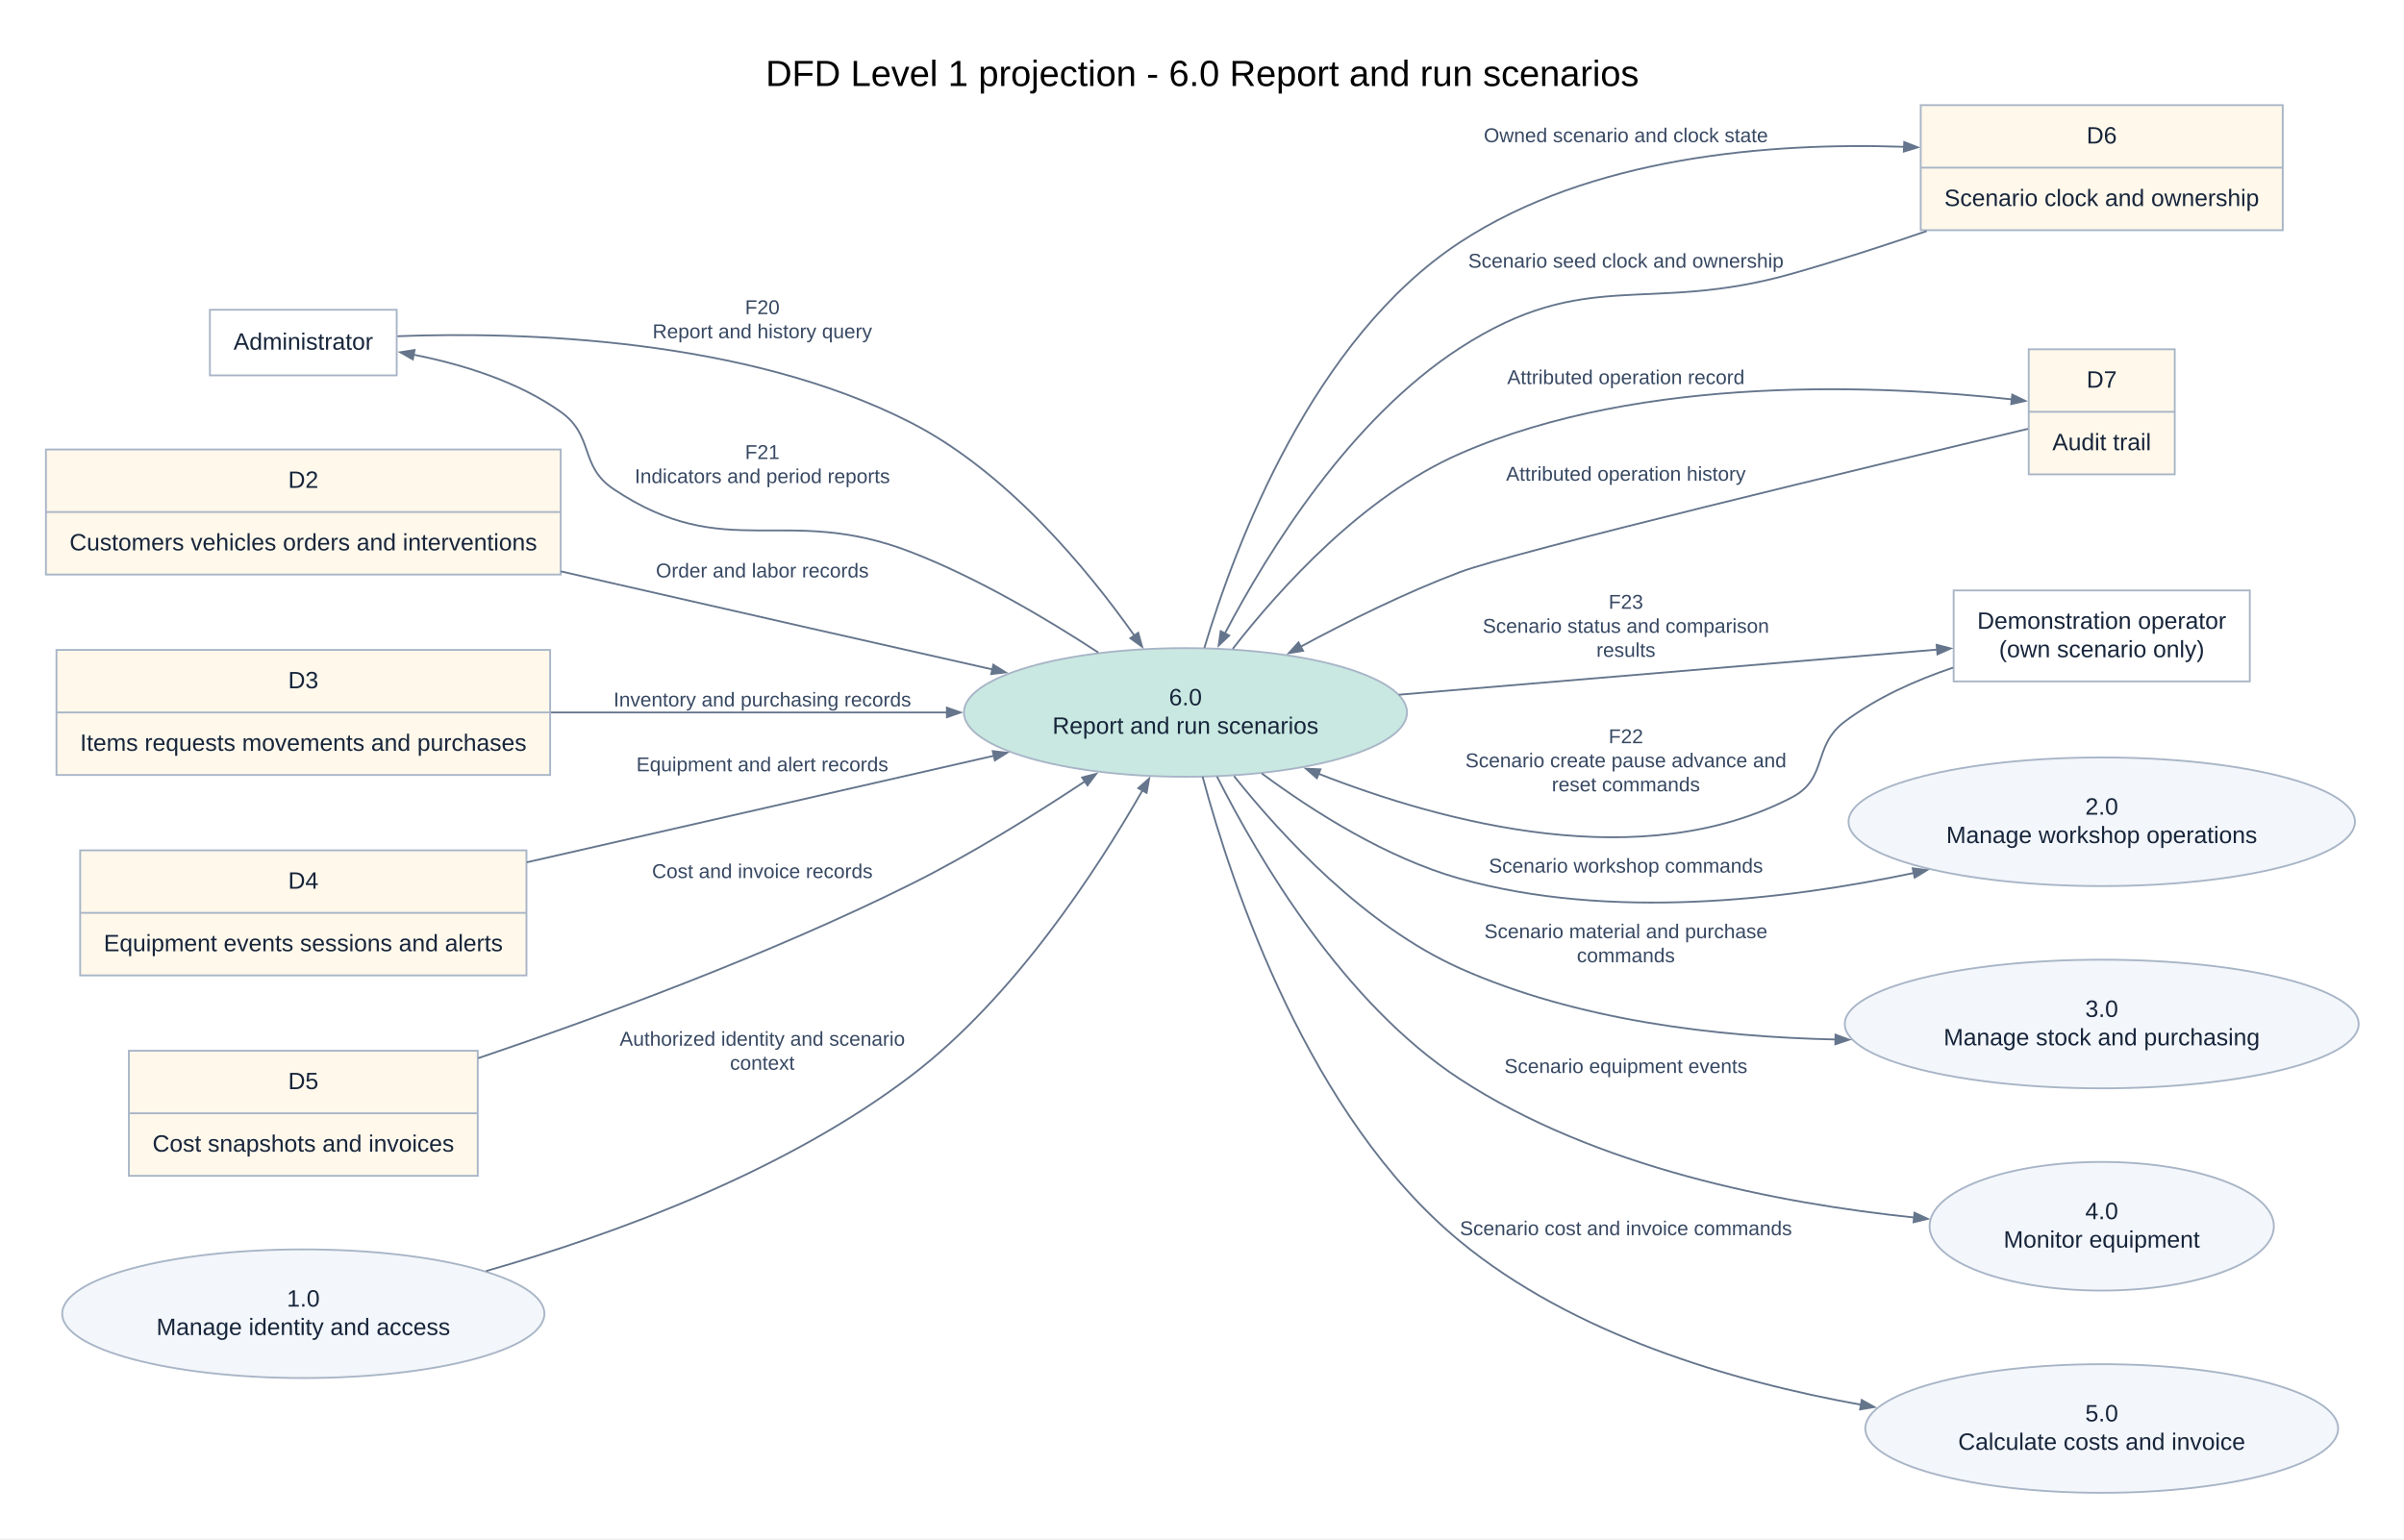
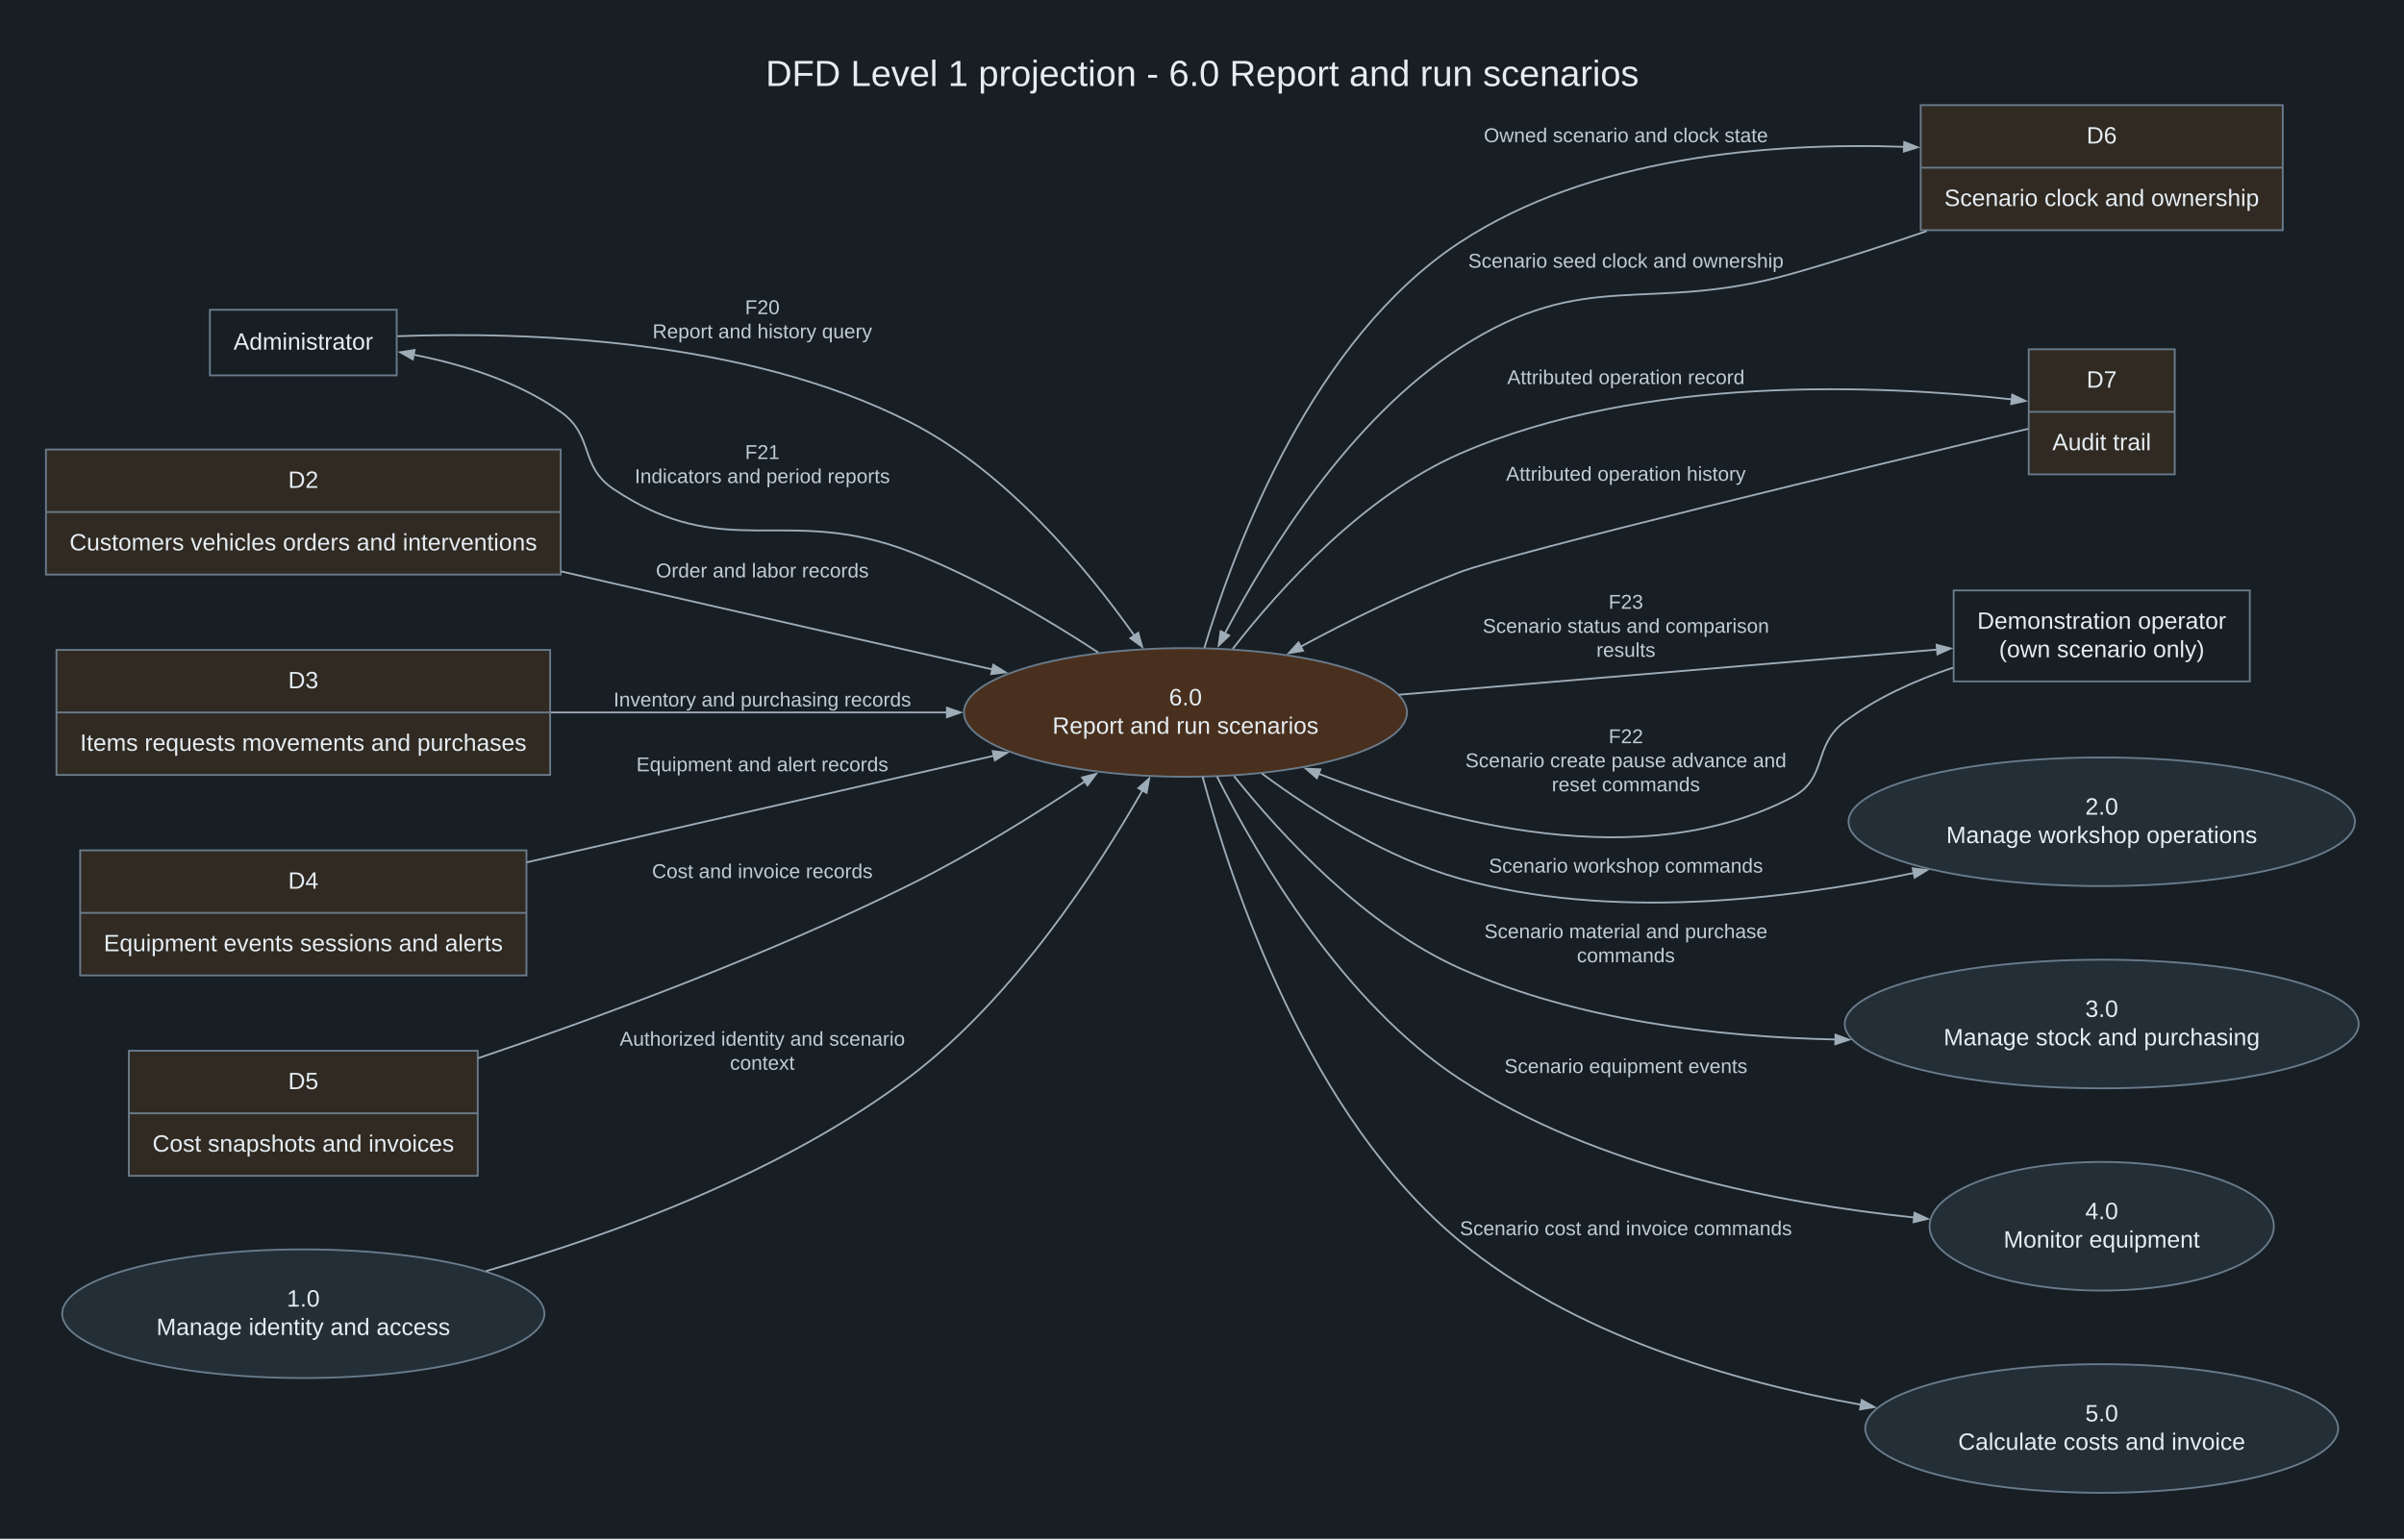
<svg xmlns="http://www.w3.org/2000/svg" width="1319pt" height="845pt" viewBox="0.00 0.00 1319.00 845.00">
  <g id="graph0" class="graph" transform="scale(1 1) rotate(0) translate(25.2 819.32)">
-     <polygon fill="#ffffff" stroke="none" points="-25.2,25.2 -25.2,-819.32 1294.12,-819.32 1294.12,25.2 -25.2,25.2" />
-     <text xml:space="preserve" text-anchor="middle" x="634.46" y="-772.12" font-family="Arial" font-size="20.00">DFD Level 1 projection - 6.0 Report and run scenarios</text>
+     <polygon fill="#171e24" stroke="none" points="-25.2,25.2 -25.2,-819.32 1294.12,-819.32 1294.12,25.2 -25.2,25.2" />
+     <text xml:space="preserve" text-anchor="middle" x="634.46" y="-772.12" font-family="Arial" font-size="20.00" fill="#e5edf3">DFD Level 1 projection - 6.0 Report and run scenarios</text>
    <g id="node1" class="node">
-       <polygon fill="#ffffff" stroke="#a8b5c7" points="192.46,-649.3 89.97,-649.3 89.97,-613.3 192.46,-613.3 192.46,-649.3" />
-       <text xml:space="preserve" text-anchor="middle" x="141.21" y="-627.4" font-family="Arial" font-size="13.00" fill="#17253b">Administrator</text>
+       <polygon fill="#171e24" stroke="#697b8b" points="192.46,-649.3 89.97,-649.3 89.97,-613.3 192.46,-613.3 192.46,-649.3" />
+       <text xml:space="preserve" text-anchor="middle" x="141.21" y="-627.4" font-family="Arial" font-size="13.00" fill="#e5edf3">Administrator</text>
    </g>
    <g id="node14" class="node">
-       <ellipse fill="#c9e8e1" stroke="#a8b5c7" cx="625.23" cy="-428.3" rx="121.55" ry="35.3" />
-       <text xml:space="preserve" text-anchor="middle" x="625.23" y="-432.2" font-family="Arial" font-size="13.00" fill="#17253b">6.0</text>
-       <text xml:space="preserve" text-anchor="middle" x="625.23" y="-416.6" font-family="Arial" font-size="13.00" fill="#17253b">Report and run scenarios</text>
+       <ellipse fill="#49301e" stroke="#697b8b" cx="625.23" cy="-428.3" rx="121.55" ry="35.3" />
+       <text xml:space="preserve" text-anchor="middle" x="625.23" y="-432.2" font-family="Arial" font-size="13.00" fill="#e5edf3">6.0</text>
+       <text xml:space="preserve" text-anchor="middle" x="625.23" y="-416.6" font-family="Arial" font-size="13.00" fill="#e5edf3">Report and run scenarios</text>
    </g>
    <g id="edge1" class="edge">
-       <path fill="none" stroke="#65758c" d="M192.9,-634.8C260.9,-637.31 383.63,-633.99 474.69,-587.3 527.01,-560.47 570.84,-507.76 597.26,-470.39" />
-       <polygon fill="#65758c" stroke="#65758c" points="599.31,-472.03 601.44,-464.38 595,-469.03 599.31,-472.03" />
-       <text xml:space="preserve" text-anchor="middle" x="393.06" y="-646.89" font-family="Arial" font-size="11.00" fill="#374862">F20</text>
-       <text xml:space="preserve" text-anchor="middle" x="393.06" y="-633.69" font-family="Arial" font-size="11.00" fill="#374862">Report and history query</text>
+       <path fill="none" stroke="#9eacb7" d="M192.9,-634.8C260.9,-637.31 383.63,-633.99 474.69,-587.3 527.01,-560.47 570.84,-507.76 597.26,-470.39" />
+       <polygon fill="#9eacb7" stroke="#9eacb7" points="599.31,-472.03 601.44,-464.38 595,-469.03 599.31,-472.03" />
+       <text xml:space="preserve" text-anchor="middle" x="393.06" y="-646.89" font-family="Arial" font-size="11.00" fill="#c0ccd6">F20</text>
+       <text xml:space="preserve" text-anchor="middle" x="393.06" y="-633.69" font-family="Arial" font-size="11.00" fill="#c0ccd6">Report and history query</text>
    </g>
    <g id="node2" class="node">
-       <polygon fill="#fff8eb" stroke="#a8b5c7" points="0,-503.98 0,-572.62 282.43,-572.62 282.43,-503.98 0,-503.98" />
-       <text xml:space="preserve" text-anchor="middle" x="141.21" y="-551.56" font-family="Arial" font-size="13.00" fill="#17253b">D2</text>
-       <polyline fill="none" stroke="#a8b5c7" points="0,-538.3 282.43,-538.3" />
-       <text xml:space="preserve" text-anchor="middle" x="141.21" y="-517.24" font-family="Arial" font-size="13.00" fill="#17253b">Customers vehicles orders and interventions</text>
+       <polygon fill="#302a22" stroke="#697b8b" points="0,-503.98 0,-572.62 282.43,-572.62 282.43,-503.98 0,-503.98" />
+       <text xml:space="preserve" text-anchor="middle" x="141.21" y="-551.56" font-family="Arial" font-size="13.00" fill="#e5edf3">D2</text>
+       <polyline fill="none" stroke="#697b8b" points="0,-538.3 282.43,-538.3" />
+       <text xml:space="preserve" text-anchor="middle" x="141.21" y="-517.24" font-family="Arial" font-size="13.00" fill="#e5edf3">Customers vehicles orders and interventions</text>
    </g>
    <g id="edge6" class="edge">
-       <path fill="none" stroke="#65758c" d="M282.55,-505.73C292.32,-503.48 302.02,-501.25 311.43,-499.1 380.76,-483.22 458.79,-465.56 519.57,-451.85" />
-       <polygon fill="#65758c" stroke="#65758c" points="519.81,-454.49 526.55,-450.28 518.66,-449.36 519.81,-454.49" />
-       <text xml:space="preserve" text-anchor="middle" x="393.06" y="-502.4" font-family="Arial" font-size="11.00" fill="#374862">Order and labor records</text>
+       <path fill="none" stroke="#9eacb7" d="M282.55,-505.73C292.32,-503.48 302.02,-501.25 311.43,-499.1 380.76,-483.22 458.79,-465.56 519.57,-451.85" />
+       <polygon fill="#9eacb7" stroke="#9eacb7" points="519.81,-454.49 526.55,-450.28 518.66,-449.36 519.81,-454.49" />
+       <text xml:space="preserve" text-anchor="middle" x="393.06" y="-502.4" font-family="Arial" font-size="11.00" fill="#c0ccd6">Order and labor records</text>
    </g>
    <g id="node3" class="node">
-       <polygon fill="#fff8eb" stroke="#a8b5c7" points="5.78,-393.98 5.78,-462.62 276.65,-462.62 276.65,-393.98 5.78,-393.98" />
-       <text xml:space="preserve" text-anchor="middle" x="141.21" y="-441.56" font-family="Arial" font-size="13.00" fill="#17253b">D3</text>
-       <polyline fill="none" stroke="#a8b5c7" points="5.78,-428.3 276.65,-428.3" />
-       <text xml:space="preserve" text-anchor="middle" x="141.21" y="-407.24" font-family="Arial" font-size="13.00" fill="#17253b">Items requests movements and purchases</text>
+       <polygon fill="#302a22" stroke="#697b8b" points="5.78,-393.98 5.78,-462.62 276.65,-462.62 276.65,-393.98 5.78,-393.98" />
+       <text xml:space="preserve" text-anchor="middle" x="141.21" y="-441.56" font-family="Arial" font-size="13.00" fill="#e5edf3">D3</text>
+       <polyline fill="none" stroke="#697b8b" points="5.78,-428.3 276.65,-428.3" />
+       <text xml:space="preserve" text-anchor="middle" x="141.21" y="-407.24" font-family="Arial" font-size="13.00" fill="#e5edf3">Items requests movements and purchases</text>
    </g>
    <g id="edge7" class="edge">
-       <path fill="none" stroke="#65758c" d="M277.12,-428.3C345.09,-428.3 427.13,-428.3 494.38,-428.3" />
-       <polygon fill="#65758c" stroke="#65758c" points="494.33,-430.92 501.83,-428.3 494.33,-425.67 494.33,-430.92" />
-       <text xml:space="preserve" text-anchor="middle" x="393.06" y="-431.6" font-family="Arial" font-size="11.00" fill="#374862">Inventory and purchasing records</text>
+       <path fill="none" stroke="#9eacb7" d="M277.12,-428.3C345.09,-428.3 427.13,-428.3 494.38,-428.3" />
+       <polygon fill="#9eacb7" stroke="#9eacb7" points="494.33,-430.92 501.83,-428.3 494.33,-425.67 494.33,-430.92" />
+       <text xml:space="preserve" text-anchor="middle" x="393.06" y="-431.6" font-family="Arial" font-size="11.00" fill="#c0ccd6">Inventory and purchasing records</text>
    </g>
    <g id="node4" class="node">
-       <polygon fill="#fff8eb" stroke="#a8b5c7" points="18.78,-283.98 18.78,-352.62 263.65,-352.62 263.65,-283.98 18.78,-283.98" />
-       <text xml:space="preserve" text-anchor="middle" x="141.21" y="-331.56" font-family="Arial" font-size="13.00" fill="#17253b">D4</text>
-       <polyline fill="none" stroke="#a8b5c7" points="18.78,-318.3 263.65,-318.3" />
-       <text xml:space="preserve" text-anchor="middle" x="141.21" y="-297.24" font-family="Arial" font-size="13.00" fill="#17253b">Equipment events sessions and alerts</text>
+       <polygon fill="#302a22" stroke="#697b8b" points="18.78,-283.98 18.78,-352.62 263.65,-352.62 263.65,-283.98 18.78,-283.98" />
+       <text xml:space="preserve" text-anchor="middle" x="141.21" y="-331.56" font-family="Arial" font-size="13.00" fill="#e5edf3">D4</text>
+       <polyline fill="none" stroke="#697b8b" points="18.78,-318.3 263.65,-318.3" />
+       <text xml:space="preserve" text-anchor="middle" x="141.21" y="-297.24" font-family="Arial" font-size="13.00" fill="#e5edf3">Equipment events sessions and alerts</text>
    </g>
    <g id="edge8" class="edge">
-       <path fill="none" stroke="#65758c" d="M263.85,-346.06C342.93,-364.1 444.97,-387.39 520.27,-404.57" />
-       <polygon fill="#65758c" stroke="#65758c" points="519.48,-407.09 527.37,-406.19 520.65,-401.97 519.48,-407.09" />
-       <text xml:space="preserve" text-anchor="middle" x="393.06" y="-396.02" font-family="Arial" font-size="11.00" fill="#374862">Equipment and alert records</text>
+       <path fill="none" stroke="#9eacb7" d="M263.85,-346.06C342.93,-364.1 444.97,-387.39 520.27,-404.57" />
+       <polygon fill="#9eacb7" stroke="#9eacb7" points="519.48,-407.09 527.37,-406.19 520.65,-401.97 519.48,-407.09" />
+       <text xml:space="preserve" text-anchor="middle" x="393.06" y="-396.02" font-family="Arial" font-size="11.00" fill="#c0ccd6">Equipment and alert records</text>
    </g>
    <g id="node5" class="node">
-       <polygon fill="#fff8eb" stroke="#a8b5c7" points="45.51,-173.98 45.51,-242.62 236.92,-242.62 236.92,-173.98 45.51,-173.98" />
-       <text xml:space="preserve" text-anchor="middle" x="141.21" y="-221.56" font-family="Arial" font-size="13.00" fill="#17253b">D5</text>
-       <polyline fill="none" stroke="#a8b5c7" points="45.51,-208.3 236.92,-208.3" />
-       <text xml:space="preserve" text-anchor="middle" x="141.21" y="-187.24" font-family="Arial" font-size="13.00" fill="#17253b">Cost snapshots and invoices</text>
+       <polygon fill="#302a22" stroke="#697b8b" points="45.51,-173.98 45.51,-242.62 236.92,-242.62 236.92,-173.98 45.51,-173.98" />
+       <text xml:space="preserve" text-anchor="middle" x="141.21" y="-221.56" font-family="Arial" font-size="13.00" fill="#e5edf3">D5</text>
+       <polyline fill="none" stroke="#697b8b" points="45.51,-208.3 236.92,-208.3" />
+       <text xml:space="preserve" text-anchor="middle" x="141.21" y="-187.24" font-family="Arial" font-size="13.00" fill="#e5edf3">Cost snapshots and invoices</text>
    </g>
    <g id="edge9" class="edge">
-       <path fill="none" stroke="#65758c" d="M237.14,-238.54C304.83,-261.46 397.2,-295.52 474.69,-334.1 507.59,-350.48 542.45,-372.16 570.23,-390.59" />
-       <polygon fill="#65758c" stroke="#65758c" points="568.54,-392.62 576.24,-394.6 571.46,-388.26 568.54,-392.62" />
-       <text xml:space="preserve" text-anchor="middle" x="393.06" y="-337.4" font-family="Arial" font-size="11.00" fill="#374862">Cost and invoice records</text>
+       <path fill="none" stroke="#9eacb7" d="M237.14,-238.54C304.83,-261.46 397.2,-295.52 474.69,-334.1 507.59,-350.48 542.45,-372.16 570.23,-390.59" />
+       <polygon fill="#9eacb7" stroke="#9eacb7" points="568.54,-392.62 576.24,-394.6 571.46,-388.26 568.54,-392.62" />
+       <text xml:space="preserve" text-anchor="middle" x="393.06" y="-337.4" font-family="Arial" font-size="11.00" fill="#c0ccd6">Cost and invoice records</text>
    </g>
    <g id="node6" class="node">
-       <polygon fill="#fff8eb" stroke="#a8b5c7" points="1028.64,-692.98 1028.64,-761.62 1227.27,-761.62 1227.27,-692.98 1028.64,-692.98" />
-       <text xml:space="preserve" text-anchor="middle" x="1127.95" y="-740.56" font-family="Arial" font-size="13.00" fill="#17253b">D6</text>
-       <polyline fill="none" stroke="#a8b5c7" points="1028.64,-727.3 1227.27,-727.3" />
-       <text xml:space="preserve" text-anchor="middle" x="1127.95" y="-706.24" font-family="Arial" font-size="13.00" fill="#17253b">Scenario clock and ownership</text>
+       <polygon fill="#302a22" stroke="#697b8b" points="1028.64,-692.98 1028.64,-761.62 1227.27,-761.62 1227.27,-692.98 1028.64,-692.98" />
+       <text xml:space="preserve" text-anchor="middle" x="1127.95" y="-740.56" font-family="Arial" font-size="13.00" fill="#e5edf3">D6</text>
+       <polyline fill="none" stroke="#697b8b" points="1028.64,-727.3 1227.27,-727.3" />
+       <text xml:space="preserve" text-anchor="middle" x="1127.95" y="-706.24" font-family="Arial" font-size="13.00" fill="#e5edf3">Scenario clock and ownership</text>
    </g>
    <g id="edge12" class="edge">
-       <path fill="none" stroke="#65758c" d="M1031.92,-692.49C1007.96,-684.29 982.16,-675.95 957.98,-669.1 878.14,-646.48 845.44,-673.4 775.78,-628.3 715.74,-589.43 670.99,-517.61 646.74,-471.45" />
-       <polygon fill="#65758c" stroke="#65758c" points="649.21,-470.51 643.44,-465.05 644.55,-472.92 649.21,-470.51" />
-       <text xml:space="preserve" text-anchor="middle" x="866.88" y="-672.4" font-family="Arial" font-size="11.00" fill="#374862">Scenario seed clock and ownership</text>
+       <path fill="none" stroke="#9eacb7" d="M1031.92,-692.49C1007.96,-684.29 982.16,-675.95 957.98,-669.1 878.14,-646.48 845.44,-673.4 775.78,-628.3 715.74,-589.43 670.99,-517.61 646.74,-471.45" />
+       <polygon fill="#9eacb7" stroke="#9eacb7" points="649.21,-470.51 643.44,-465.05 644.55,-472.92 649.21,-470.51" />
+       <text xml:space="preserve" text-anchor="middle" x="866.88" y="-672.4" font-family="Arial" font-size="11.00" fill="#c0ccd6">Scenario seed clock and ownership</text>
    </g>
    <g id="node7" class="node">
-       <polygon fill="#fff8eb" stroke="#a8b5c7" points="1087.9,-558.98 1087.9,-627.62 1168.01,-627.62 1168.01,-558.98 1087.9,-558.98" />
-       <text xml:space="preserve" text-anchor="middle" x="1127.95" y="-606.56" font-family="Arial" font-size="13.00" fill="#17253b">D7</text>
-       <polyline fill="none" stroke="#a8b5c7" points="1087.9,-593.3 1168.01,-593.3" />
-       <text xml:space="preserve" text-anchor="middle" x="1127.95" y="-572.24" font-family="Arial" font-size="13.00" fill="#17253b">Audit trail</text>
+       <polygon fill="#302a22" stroke="#697b8b" points="1087.9,-558.98 1087.9,-627.62 1168.01,-627.62 1168.01,-558.98 1087.9,-558.98" />
+       <text xml:space="preserve" text-anchor="middle" x="1127.95" y="-606.56" font-family="Arial" font-size="13.00" fill="#e5edf3">D7</text>
+       <polyline fill="none" stroke="#697b8b" points="1087.9,-593.3 1168.01,-593.3" />
+       <text xml:space="preserve" text-anchor="middle" x="1127.95" y="-572.24" font-family="Arial" font-size="13.00" fill="#e5edf3">Audit trail</text>
    </g>
    <g id="edge10" class="edge">
-       <path fill="none" stroke="#65758c" d="M1087.47,-583.95C1002,-563.62 805.11,-516.36 775.78,-505.3 746.06,-494.09 714.6,-478.51 688.24,-464.29" />
-       <polygon fill="#65758c" stroke="#65758c" points="689.76,-462.13 681.92,-460.85 687.25,-466.74 689.76,-462.13" />
-       <text xml:space="preserve" text-anchor="middle" x="866.88" y="-555.49" font-family="Arial" font-size="11.00" fill="#374862">Attributed operation history</text>
+       <path fill="none" stroke="#9eacb7" d="M1087.47,-583.95C1002,-563.62 805.11,-516.36 775.78,-505.3 746.06,-494.09 714.6,-478.51 688.24,-464.29" />
+       <polygon fill="#9eacb7" stroke="#9eacb7" points="689.76,-462.13 681.92,-460.85 687.25,-466.74 689.76,-462.13" />
+       <text xml:space="preserve" text-anchor="middle" x="866.88" y="-555.49" font-family="Arial" font-size="11.00" fill="#c0ccd6">Attributed operation history</text>
    </g>
    <g id="node8" class="node">
-       <polygon fill="#ffffff" stroke="#a8b5c7" points="1209.2,-495.26 1046.71,-495.26 1046.71,-445.34 1209.2,-445.34 1209.2,-495.26" />
-       <text xml:space="preserve" text-anchor="middle" x="1127.95" y="-474.2" font-family="Arial" font-size="13.00" fill="#17253b">Demonstration operator</text>
-       <text xml:space="preserve" text-anchor="middle" x="1127.95" y="-458.6" font-family="Arial" font-size="13.00" fill="#17253b">(own scenario only)</text>
+       <polygon fill="#171e24" stroke="#697b8b" points="1209.2,-495.26 1046.71,-495.26 1046.71,-445.34 1209.2,-445.34 1209.2,-495.26" />
+       <text xml:space="preserve" text-anchor="middle" x="1127.95" y="-474.2" font-family="Arial" font-size="13.00" fill="#e5edf3">Demonstration operator</text>
+       <text xml:space="preserve" text-anchor="middle" x="1127.95" y="-458.6" font-family="Arial" font-size="13.00" fill="#e5edf3">(own scenario only)</text>
    </g>
    <g id="edge3" class="edge">
-       <path fill="none" stroke="#65758c" d="M1046.37,-452.89C1025.71,-445.93 1004.42,-436.36 986.98,-423.3 968.94,-409.79 977.96,-392.13 957.98,-381.7 876.06,-338.95 768.05,-367.21 697.88,-394.81" />
-       <polygon fill="#65758c" stroke="#65758c" points="697.33,-392.2 691.34,-397.43 699.28,-397.07 697.33,-392.2" />
-       <text xml:space="preserve" text-anchor="middle" x="866.88" y="-411.4" font-family="Arial" font-size="11.00" fill="#374862">F22</text>
-       <text xml:space="preserve" text-anchor="middle" x="866.88" y="-398.2" font-family="Arial" font-size="11.00" fill="#374862">Scenario create pause advance and</text>
-       <text xml:space="preserve" text-anchor="middle" x="866.88" y="-385" font-family="Arial" font-size="11.00" fill="#374862">reset commands</text>
+       <path fill="none" stroke="#9eacb7" d="M1046.37,-452.89C1025.71,-445.93 1004.42,-436.36 986.98,-423.3 968.94,-409.79 977.96,-392.13 957.98,-381.7 876.06,-338.95 768.05,-367.21 697.88,-394.81" />
+       <polygon fill="#9eacb7" stroke="#9eacb7" points="697.33,-392.2 691.34,-397.43 699.28,-397.07 697.33,-392.2" />
+       <text xml:space="preserve" text-anchor="middle" x="866.88" y="-411.4" font-family="Arial" font-size="11.00" fill="#c0ccd6">F22</text>
+       <text xml:space="preserve" text-anchor="middle" x="866.88" y="-398.2" font-family="Arial" font-size="11.00" fill="#c0ccd6">Scenario create pause advance and</text>
+       <text xml:space="preserve" text-anchor="middle" x="866.88" y="-385" font-family="Arial" font-size="11.00" fill="#c0ccd6">reset commands</text>
    </g>
    <g id="node9" class="node">
-       <ellipse fill="#f3f6fa" stroke="#a8b5c7" cx="141.21" cy="-98.3" rx="132.28" ry="35.3" />
-       <text xml:space="preserve" text-anchor="middle" x="141.21" y="-102.2" font-family="Arial" font-size="13.00" fill="#17253b">1.0</text>
-       <text xml:space="preserve" text-anchor="middle" x="141.21" y="-86.6" font-family="Arial" font-size="13.00" fill="#17253b">Manage identity and access</text>
+       <ellipse fill="#232e37" stroke="#697b8b" cx="141.21" cy="-98.3" rx="132.28" ry="35.3" />
+       <text xml:space="preserve" text-anchor="middle" x="141.21" y="-102.2" font-family="Arial" font-size="13.00" fill="#e5edf3">1.0</text>
+       <text xml:space="preserve" text-anchor="middle" x="141.21" y="-86.6" font-family="Arial" font-size="13.00" fill="#e5edf3">Manage identity and access</text>
    </g>
    <g id="edge5" class="edge">
-       <path fill="none" stroke="#65758c" d="M241.48,-121.71C311.67,-141.8 405.25,-176.01 474.69,-228.9 530.87,-271.69 576.19,-340.96 601.67,-385.56" />
-       <polygon fill="#65758c" stroke="#65758c" points="599.33,-386.75 605.3,-392 603.91,-384.17 599.33,-386.75" />
-       <text xml:space="preserve" text-anchor="middle" x="393.06" y="-245.4" font-family="Arial" font-size="11.00" fill="#374862">Authorized identity and scenario</text>
-       <text xml:space="preserve" text-anchor="middle" x="393.06" y="-232.2" font-family="Arial" font-size="11.00" fill="#374862">context</text>
+       <path fill="none" stroke="#9eacb7" d="M241.48,-121.71C311.67,-141.8 405.25,-176.01 474.69,-228.9 530.87,-271.69 576.19,-340.96 601.67,-385.56" />
+       <polygon fill="#9eacb7" stroke="#9eacb7" points="599.33,-386.75 605.3,-392 603.91,-384.17 599.33,-386.75" />
+       <text xml:space="preserve" text-anchor="middle" x="393.06" y="-245.4" font-family="Arial" font-size="11.00" fill="#c0ccd6">Authorized identity and scenario</text>
+       <text xml:space="preserve" text-anchor="middle" x="393.06" y="-232.2" font-family="Arial" font-size="11.00" fill="#c0ccd6">context</text>
    </g>
    <g id="node10" class="node">
-       <ellipse fill="#f3f6fa" stroke="#a8b5c7" cx="1127.95" cy="-368.3" rx="138.92" ry="35.3" />
-       <text xml:space="preserve" text-anchor="middle" x="1127.95" y="-372.2" font-family="Arial" font-size="13.00" fill="#17253b">2.0</text>
-       <text xml:space="preserve" text-anchor="middle" x="1127.95" y="-356.6" font-family="Arial" font-size="13.00" fill="#17253b">Manage workshop operations</text>
+       <ellipse fill="#232e37" stroke="#697b8b" cx="1127.95" cy="-368.3" rx="138.92" ry="35.3" />
+       <text xml:space="preserve" text-anchor="middle" x="1127.95" y="-372.2" font-family="Arial" font-size="13.00" fill="#e5edf3">2.0</text>
+       <text xml:space="preserve" text-anchor="middle" x="1127.95" y="-356.6" font-family="Arial" font-size="13.00" fill="#e5edf3">Manage workshop operations</text>
    </g>
    <g id="node11" class="node">
-       <ellipse fill="#f3f6fa" stroke="#a8b5c7" cx="1127.95" cy="-257.3" rx="140.97" ry="35.3" />
-       <text xml:space="preserve" text-anchor="middle" x="1127.95" y="-261.2" font-family="Arial" font-size="13.00" fill="#17253b">3.0</text>
-       <text xml:space="preserve" text-anchor="middle" x="1127.95" y="-245.6" font-family="Arial" font-size="13.00" fill="#17253b">Manage stock and purchasing</text>
+       <ellipse fill="#232e37" stroke="#697b8b" cx="1127.95" cy="-257.3" rx="140.97" ry="35.3" />
+       <text xml:space="preserve" text-anchor="middle" x="1127.95" y="-261.2" font-family="Arial" font-size="13.00" fill="#e5edf3">3.0</text>
+       <text xml:space="preserve" text-anchor="middle" x="1127.95" y="-245.6" font-family="Arial" font-size="13.00" fill="#e5edf3">Manage stock and purchasing</text>
    </g>
    <g id="node12" class="node">
-       <ellipse fill="#f3f6fa" stroke="#a8b5c7" cx="1127.95" cy="-146.3" rx="94.46" ry="35.3" />
-       <text xml:space="preserve" text-anchor="middle" x="1127.95" y="-150.2" font-family="Arial" font-size="13.00" fill="#17253b">4.0</text>
-       <text xml:space="preserve" text-anchor="middle" x="1127.95" y="-134.6" font-family="Arial" font-size="13.00" fill="#17253b">Monitor equipment</text>
+       <ellipse fill="#232e37" stroke="#697b8b" cx="1127.95" cy="-146.3" rx="94.46" ry="35.3" />
+       <text xml:space="preserve" text-anchor="middle" x="1127.95" y="-150.2" font-family="Arial" font-size="13.00" fill="#e5edf3">4.0</text>
+       <text xml:space="preserve" text-anchor="middle" x="1127.95" y="-134.6" font-family="Arial" font-size="13.00" fill="#e5edf3">Monitor equipment</text>
    </g>
    <g id="node13" class="node">
-       <ellipse fill="#f3f6fa" stroke="#a8b5c7" cx="1127.95" cy="-35.3" rx="129.72" ry="35.3" />
-       <text xml:space="preserve" text-anchor="middle" x="1127.95" y="-39.2" font-family="Arial" font-size="13.00" fill="#17253b">5.0</text>
-       <text xml:space="preserve" text-anchor="middle" x="1127.95" y="-23.6" font-family="Arial" font-size="13.00" fill="#17253b">Calculate costs and invoice</text>
+       <ellipse fill="#232e37" stroke="#697b8b" cx="1127.95" cy="-35.3" rx="129.72" ry="35.3" />
+       <text xml:space="preserve" text-anchor="middle" x="1127.95" y="-39.2" font-family="Arial" font-size="13.00" fill="#e5edf3">5.0</text>
+       <text xml:space="preserve" text-anchor="middle" x="1127.95" y="-23.6" font-family="Arial" font-size="13.00" fill="#e5edf3">Calculate costs and invoice</text>
    </g>
    <g id="edge2" class="edge">
-       <path fill="none" stroke="#65758c" d="M577.41,-461.18C548.9,-479.83 511.05,-502.18 474.69,-516.3 405.55,-543.15 373.07,-509.64 311.43,-550.9 292.46,-563.6 301.04,-580.07 282.43,-593.3 258.88,-610.03 228.33,-619.4 201.76,-624.64" />
-       <polygon fill="#65758c" stroke="#65758c" points="201.31,-622.06 194.41,-625.99 202.26,-627.22 201.31,-622.06" />
-       <text xml:space="preserve" text-anchor="middle" x="393.06" y="-567.4" font-family="Arial" font-size="11.00" fill="#374862">F21</text>
-       <text xml:space="preserve" text-anchor="middle" x="393.06" y="-554.2" font-family="Arial" font-size="11.00" fill="#374862">Indicators and period reports</text>
+       <path fill="none" stroke="#9eacb7" d="M577.41,-461.18C548.9,-479.83 511.05,-502.18 474.69,-516.3 405.55,-543.15 373.07,-509.64 311.43,-550.9 292.46,-563.6 301.04,-580.07 282.43,-593.3 258.88,-610.03 228.33,-619.4 201.76,-624.64" />
+       <polygon fill="#9eacb7" stroke="#9eacb7" points="201.31,-622.06 194.41,-625.99 202.26,-627.22 201.31,-622.06" />
+       <text xml:space="preserve" text-anchor="middle" x="393.06" y="-567.4" font-family="Arial" font-size="11.00" fill="#c0ccd6">F21</text>
+       <text xml:space="preserve" text-anchor="middle" x="393.06" y="-554.2" font-family="Arial" font-size="11.00" fill="#c0ccd6">Indicators and period reports</text>
    </g>
    <g id="edge11" class="edge">
-       <path fill="none" stroke="#65758c" d="M635.61,-463.77C652.81,-521.2 695.28,-633.46 775.78,-686.3 847.4,-733.31 945.32,-741.25 1019.56,-738.74" />
-       <polygon fill="#65758c" stroke="#65758c" points="1019.59,-741.37 1026.98,-738.45 1019.38,-736.12 1019.59,-741.37" />
-       <text xml:space="preserve" text-anchor="middle" x="866.88" y="-741.28" font-family="Arial" font-size="11.00" fill="#374862">Owned scenario and clock state</text>
+       <path fill="none" stroke="#9eacb7" d="M635.61,-463.77C652.81,-521.2 695.28,-633.46 775.78,-686.3 847.4,-733.31 945.32,-741.25 1019.56,-738.74" />
+       <polygon fill="#9eacb7" stroke="#9eacb7" points="1019.59,-741.37 1026.98,-738.45 1019.38,-736.12 1019.59,-741.37" />
+       <text xml:space="preserve" text-anchor="middle" x="866.88" y="-741.28" font-family="Arial" font-size="11.00" fill="#c0ccd6">Owned scenario and clock state</text>
    </g>
    <g id="edge17" class="edge">
-       <path fill="none" stroke="#65758c" d="M651.16,-463.22C677.72,-497.3 723.13,-547.26 775.78,-570.3 876.43,-614.34 1008.94,-607.86 1078.9,-600.1" />
-       <polygon fill="#65758c" stroke="#65758c" points="1078.87,-602.75 1086.02,-599.28 1078.27,-597.53 1078.87,-602.75" />
-       <text xml:space="preserve" text-anchor="middle" x="866.88" y="-608.51" font-family="Arial" font-size="11.00" fill="#374862">Attributed operation record</text>
+       <path fill="none" stroke="#9eacb7" d="M651.16,-463.22C677.72,-497.3 723.13,-547.26 775.78,-570.3 876.43,-614.34 1008.94,-607.86 1078.9,-600.1" />
+       <polygon fill="#9eacb7" stroke="#9eacb7" points="1078.87,-602.75 1086.02,-599.28 1078.27,-597.53 1078.87,-602.75" />
+       <text xml:space="preserve" text-anchor="middle" x="866.88" y="-608.51" font-family="Arial" font-size="11.00" fill="#c0ccd6">Attributed operation record</text>
    </g>
    <g id="edge4" class="edge">
-       <path fill="none" stroke="#65758c" d="M742.37,-438.04C832.4,-445.59 955.32,-455.9 1037.73,-462.81" />
-       <polygon fill="#65758c" stroke="#65758c" points="1037.37,-465.42 1045.07,-463.43 1037.81,-460.19 1037.37,-465.42" />
-       <text xml:space="preserve" text-anchor="middle" x="866.88" y="-485.21" font-family="Arial" font-size="11.00" fill="#374862">F23</text>
-       <text xml:space="preserve" text-anchor="middle" x="866.88" y="-472.01" font-family="Arial" font-size="11.00" fill="#374862">Scenario status and comparison</text>
-       <text xml:space="preserve" text-anchor="middle" x="866.88" y="-458.81" font-family="Arial" font-size="11.00" fill="#374862">results</text>
+       <path fill="none" stroke="#9eacb7" d="M742.37,-438.04C832.4,-445.59 955.32,-455.9 1037.73,-462.81" />
+       <polygon fill="#9eacb7" stroke="#9eacb7" points="1037.37,-465.42 1045.07,-463.43 1037.81,-460.19 1037.37,-465.42" />
+       <text xml:space="preserve" text-anchor="middle" x="866.88" y="-485.21" font-family="Arial" font-size="11.00" fill="#c0ccd6">F23</text>
+       <text xml:space="preserve" text-anchor="middle" x="866.88" y="-472.01" font-family="Arial" font-size="11.00" fill="#c0ccd6">Scenario status and comparison</text>
+       <text xml:space="preserve" text-anchor="middle" x="866.88" y="-458.81" font-family="Arial" font-size="11.00" fill="#c0ccd6">results</text>
    </g>
    <g id="edge13" class="edge">
-       <path fill="none" stroke="#65758c" d="M667.13,-394.8C695.66,-373.69 735.67,-348.36 775.78,-337.1 857.6,-314.12 953.98,-325.24 1025.05,-340.24" />
-       <polygon fill="#65758c" stroke="#65758c" points="1024.22,-342.75 1032.11,-341.77 1025.33,-337.62 1024.22,-342.75" />
-       <text xml:space="preserve" text-anchor="middle" x="866.88" y="-340.4" font-family="Arial" font-size="11.00" fill="#374862">Scenario workshop commands</text>
+       <path fill="none" stroke="#9eacb7" d="M667.13,-394.8C695.66,-373.69 735.67,-348.36 775.78,-337.1 857.6,-314.12 953.98,-325.24 1025.05,-340.24" />
+       <polygon fill="#9eacb7" stroke="#9eacb7" points="1024.22,-342.75 1032.11,-341.77 1025.33,-337.62 1024.22,-342.75" />
+       <text xml:space="preserve" text-anchor="middle" x="866.88" y="-340.4" font-family="Arial" font-size="11.00" fill="#c0ccd6">Scenario workshop commands</text>
    </g>
    <g id="edge14" class="edge">
-       <path fill="none" stroke="#65758c" d="M651.86,-393.37C678.63,-359.88 723.92,-311.08 775.78,-287.9 839.67,-259.33 916.57,-250.18 982.09,-248.8" />
-       <polygon fill="#65758c" stroke="#65758c" points="981.88,-251.43 989.33,-248.69 981.79,-246.18 981.88,-251.43" />
-       <text xml:space="preserve" text-anchor="middle" x="866.88" y="-304.4" font-family="Arial" font-size="11.00" fill="#374862">Scenario material and purchase</text>
-       <text xml:space="preserve" text-anchor="middle" x="866.88" y="-291.2" font-family="Arial" font-size="11.00" fill="#374862">commands</text>
+       <path fill="none" stroke="#9eacb7" d="M651.86,-393.37C678.63,-359.88 723.92,-311.08 775.78,-287.9 839.67,-259.33 916.57,-250.18 982.09,-248.8" />
+       <polygon fill="#9eacb7" stroke="#9eacb7" points="981.88,-251.43 989.33,-248.69 981.79,-246.18 981.88,-251.43" />
+       <text xml:space="preserve" text-anchor="middle" x="866.88" y="-304.4" font-family="Arial" font-size="11.00" fill="#c0ccd6">Scenario material and purchase</text>
+       <text xml:space="preserve" text-anchor="middle" x="866.88" y="-291.2" font-family="Arial" font-size="11.00" fill="#c0ccd6">commands</text>
    </g>
    <g id="edge15" class="edge">
-       <path fill="none" stroke="#65758c" d="M642.53,-393.13C665.55,-347.49 712.02,-268.77 775.78,-227.1 850.38,-178.34 950.7,-158.83 1025.02,-151.11" />
-       <polygon fill="#65758c" stroke="#65758c" points="1025.24,-153.72 1032.44,-150.37 1024.72,-148.5 1025.24,-153.72" />
-       <text xml:space="preserve" text-anchor="middle" x="866.88" y="-230.4" font-family="Arial" font-size="11.00" fill="#374862">Scenario equipment events</text>
+       <path fill="none" stroke="#9eacb7" d="M642.53,-393.13C665.55,-347.49 712.02,-268.77 775.78,-227.1 850.38,-178.34 950.7,-158.83 1025.02,-151.11" />
+       <polygon fill="#9eacb7" stroke="#9eacb7" points="1025.24,-153.72 1032.44,-150.37 1024.72,-148.5 1025.24,-153.72" />
+       <text xml:space="preserve" text-anchor="middle" x="866.88" y="-230.4" font-family="Arial" font-size="11.00" fill="#c0ccd6">Scenario equipment events</text>
    </g>
    <g id="edge16" class="edge">
-       <path fill="none" stroke="#65758c" d="M634.62,-393.08C651.02,-331.96 693.15,-206.28 775.78,-138.1 837.81,-86.91 924.38,-61.21 996.04,-48.31" />
-       <polygon fill="#65758c" stroke="#65758c" points="996.27,-50.93 1003.21,-47.06 995.37,-45.76 996.27,-50.93" />
-       <text xml:space="preserve" text-anchor="middle" x="866.88" y="-141.4" font-family="Arial" font-size="11.00" fill="#374862">Scenario cost and invoice commands</text>
+       <path fill="none" stroke="#9eacb7" d="M634.62,-393.08C651.02,-331.96 693.15,-206.28 775.78,-138.1 837.81,-86.91 924.38,-61.21 996.04,-48.31" />
+       <polygon fill="#9eacb7" stroke="#9eacb7" points="996.27,-50.93 1003.21,-47.06 995.37,-45.76 996.27,-50.93" />
+       <text xml:space="preserve" text-anchor="middle" x="866.88" y="-141.4" font-family="Arial" font-size="11.00" fill="#c0ccd6">Scenario cost and invoice commands</text>
    </g>
  </g>
</svg>
